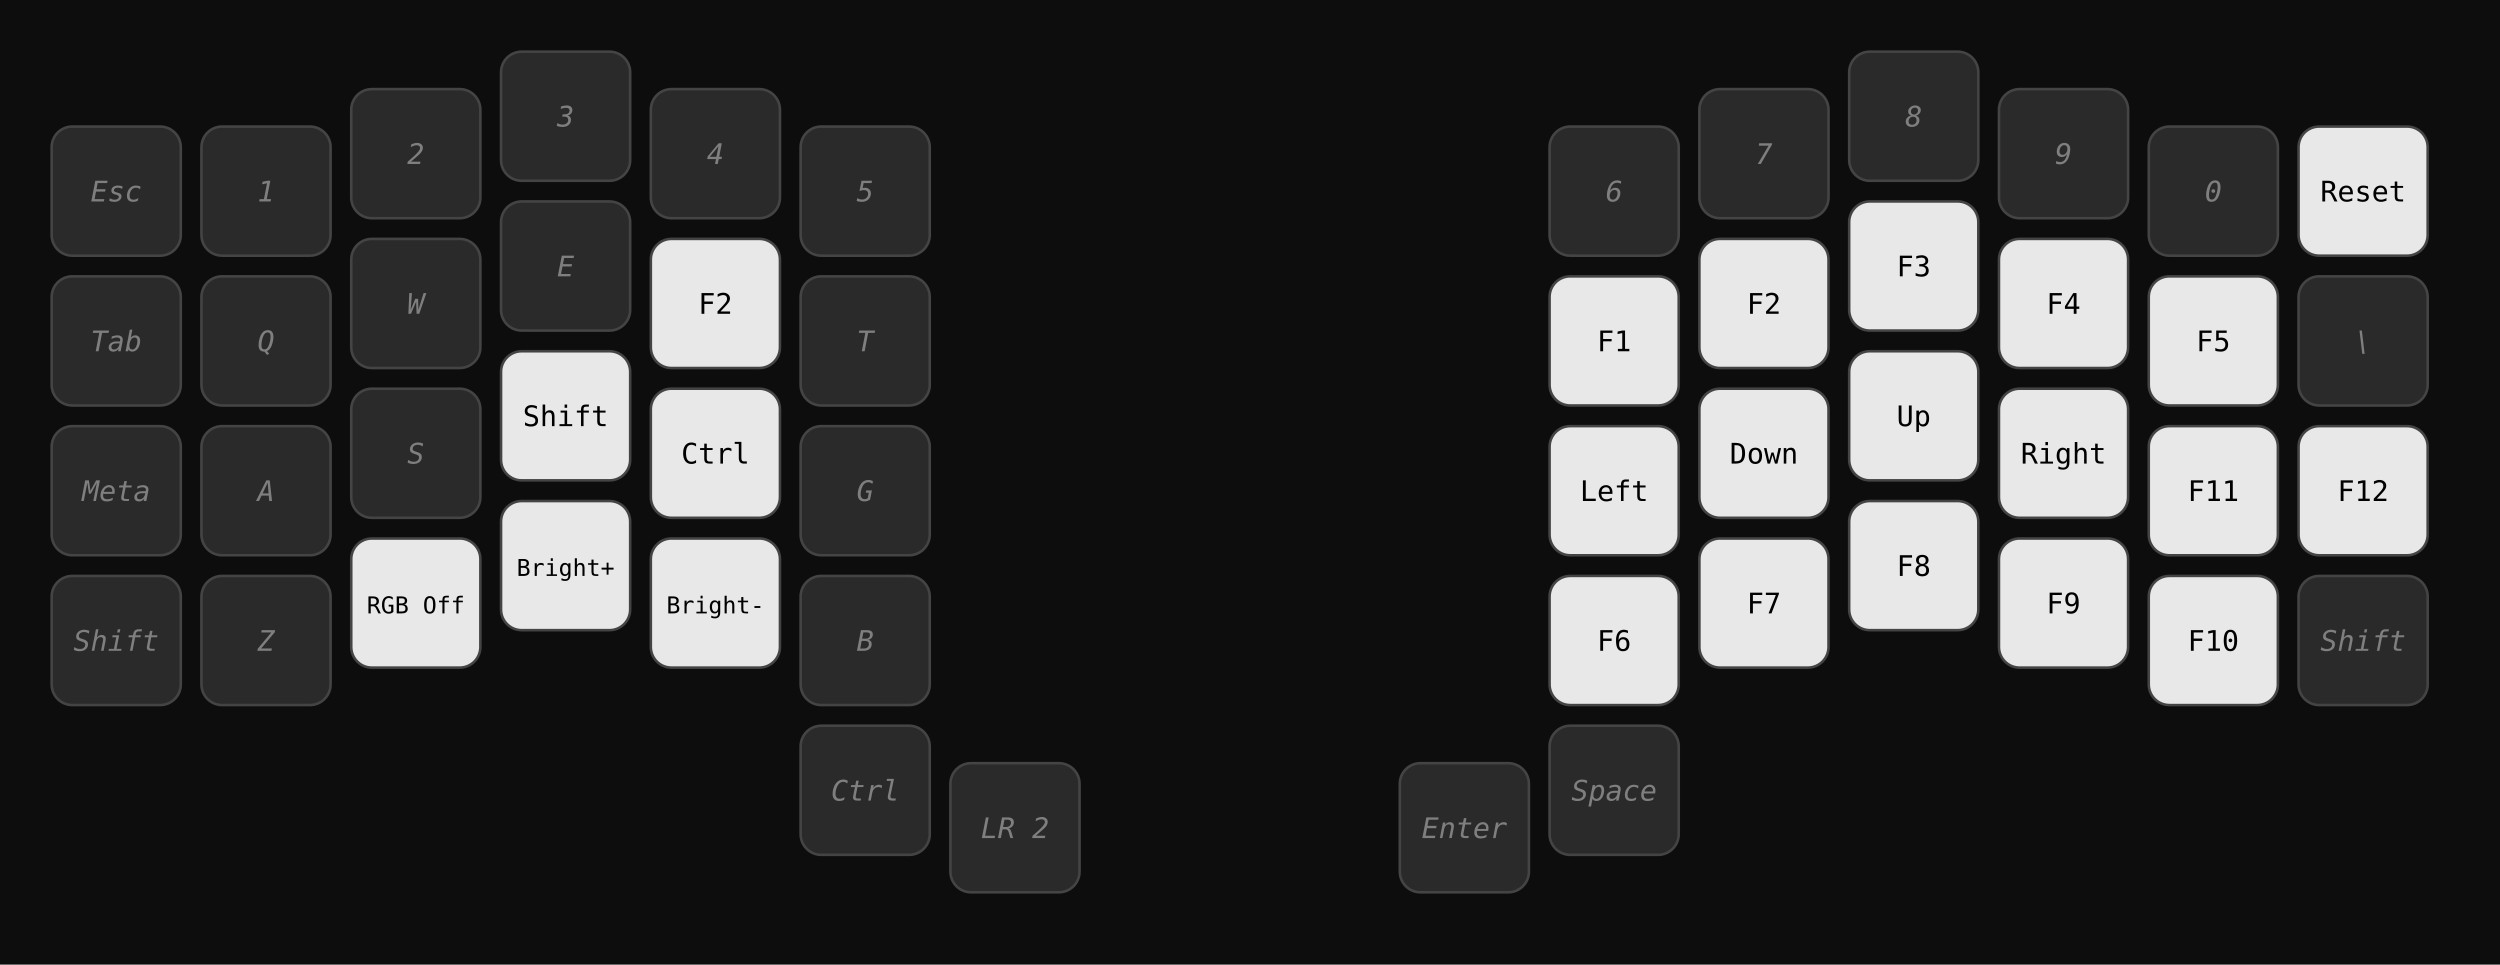
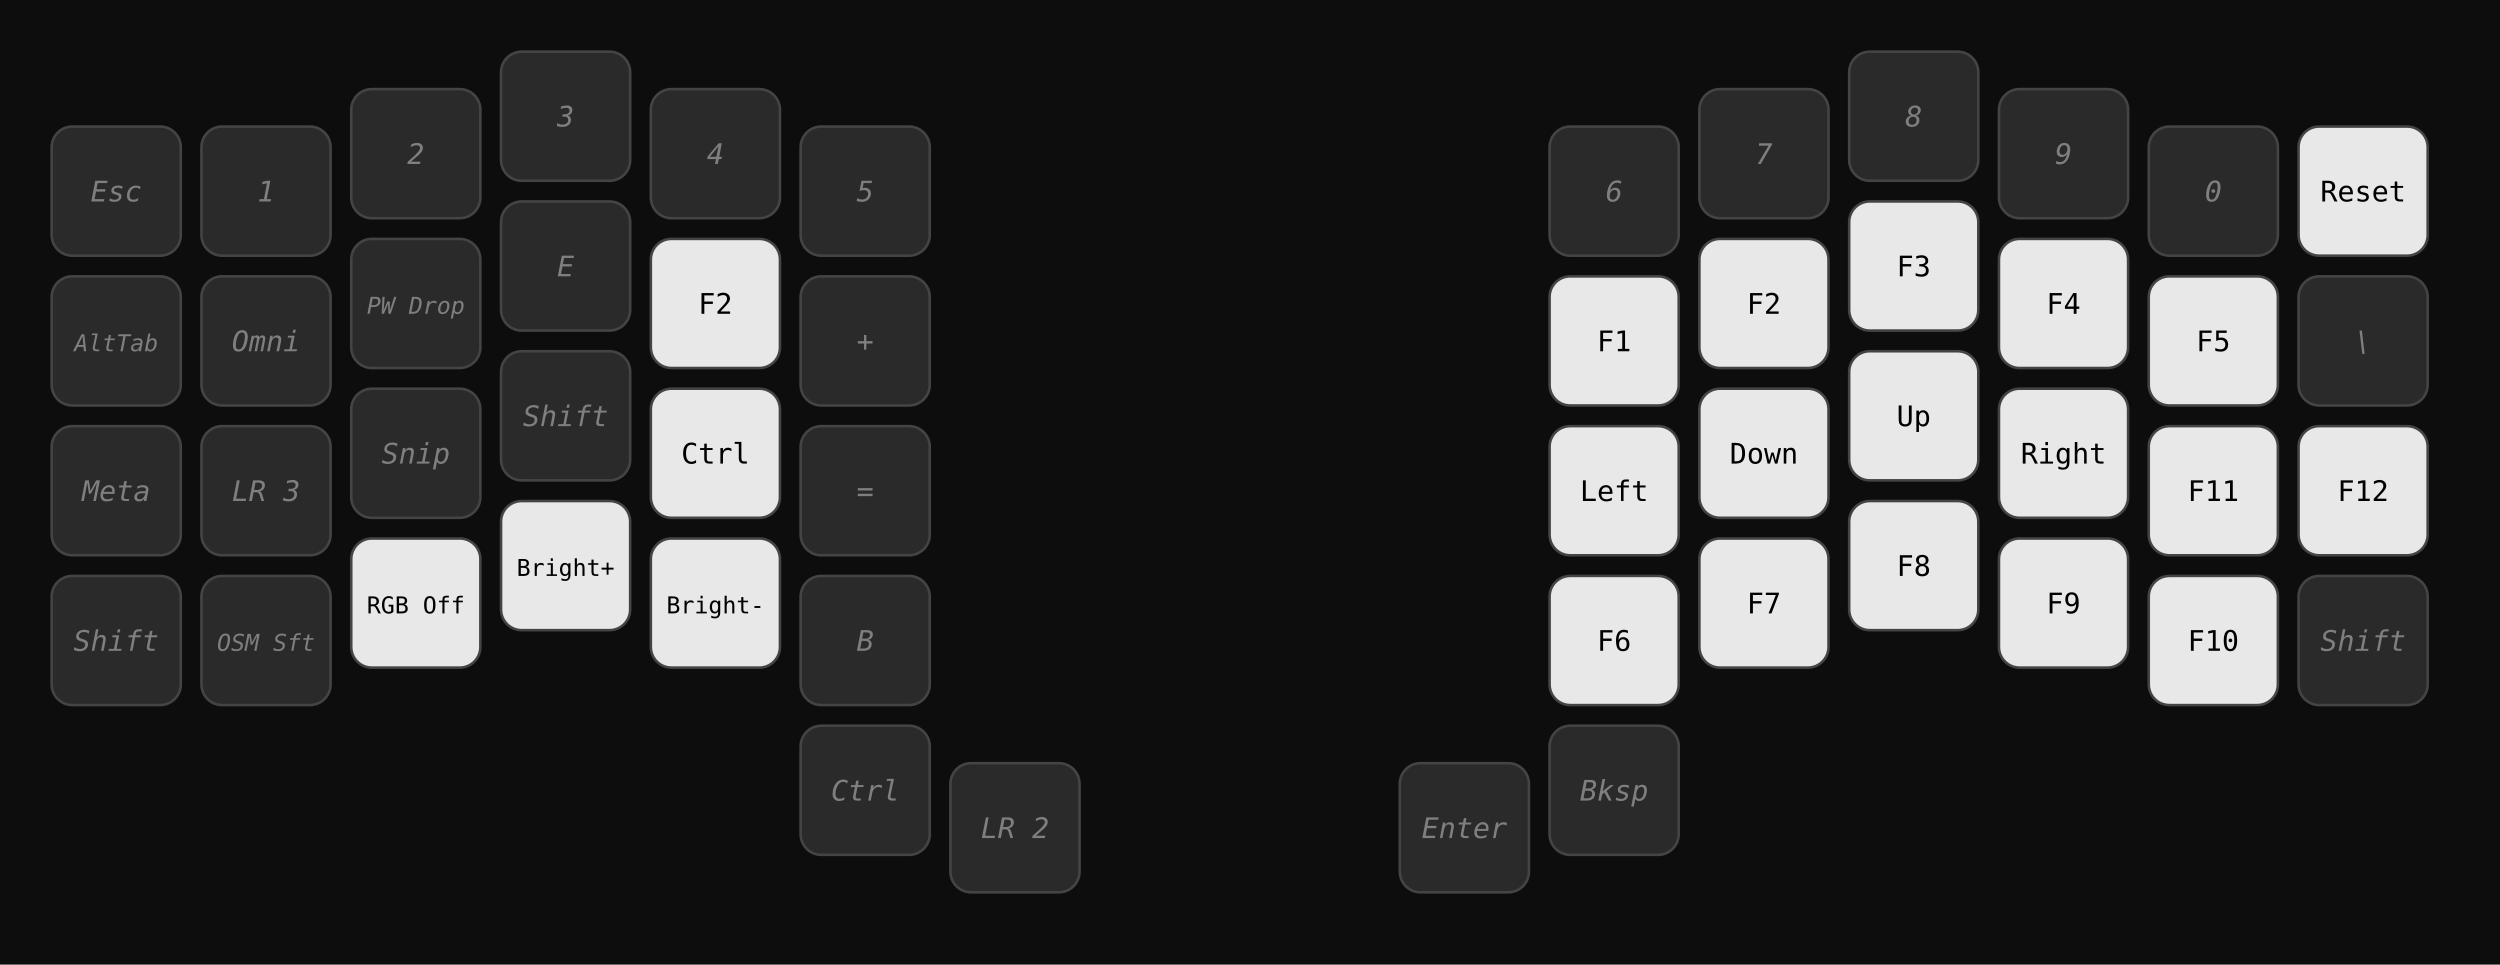
<svg xmlns="http://www.w3.org/2000/svg" width="968" height="373.5" viewBox="0 0 968 373.5" font-family="monospace">
  <rect width="100%" height="100%" fill="#0d0d0d" />
  <rect x="20" y="49.0" width="50" height="50" rx="8" fill="#2a2a2a" stroke="#444" stroke-width="1" />
  <text x="45.0" y="78.0" text-anchor="middle" font-size="11" fill="#e8e8e8" fill-opacity="0.45" font-style="italic">Esc</text>
  <rect x="78" y="49.0" width="50" height="50" rx="8" fill="#2a2a2a" stroke="#444" stroke-width="1" />
  <text x="103.0" y="78.0" text-anchor="middle" font-size="11" fill="#e8e8e8" fill-opacity="0.45" font-style="italic">1</text>
  <rect x="136" y="34.5" width="50" height="50" rx="8" fill="#2a2a2a" stroke="#444" stroke-width="1" />
  <text x="161.0" y="63.5" text-anchor="middle" font-size="11" fill="#e8e8e8" fill-opacity="0.45" font-style="italic">2</text>
  <rect x="194" y="20" width="50" height="50" rx="8" fill="#2a2a2a" stroke="#444" stroke-width="1" />
  <text x="219.0" y="49.0" text-anchor="middle" font-size="11" fill="#e8e8e8" fill-opacity="0.45" font-style="italic">3</text>
  <rect x="252" y="34.5" width="50" height="50" rx="8" fill="#2a2a2a" stroke="#444" stroke-width="1" />
  <text x="277.0" y="63.5" text-anchor="middle" font-size="11" fill="#e8e8e8" fill-opacity="0.45" font-style="italic">4</text>
  <rect x="310" y="49.0" width="50" height="50" rx="8" fill="#2a2a2a" stroke="#444" stroke-width="1" />
  <text x="335.0" y="78.0" text-anchor="middle" font-size="11" fill="#e8e8e8" fill-opacity="0.45" font-style="italic">5</text>
  <rect x="600" y="49.0" width="50" height="50" rx="8" fill="#2a2a2a" stroke="#444" stroke-width="1" />
  <text x="625.0" y="78.0" text-anchor="middle" font-size="11" fill="#e8e8e8" fill-opacity="0.45" font-style="italic">6</text>
  <rect x="658" y="34.5" width="50" height="50" rx="8" fill="#2a2a2a" stroke="#444" stroke-width="1" />
  <text x="683.0" y="63.5" text-anchor="middle" font-size="11" fill="#e8e8e8" fill-opacity="0.45" font-style="italic">7</text>
  <rect x="716" y="20" width="50" height="50" rx="8" fill="#2a2a2a" stroke="#444" stroke-width="1" />
  <text x="741.0" y="49.0" text-anchor="middle" font-size="11" fill="#e8e8e8" fill-opacity="0.45" font-style="italic">8</text>
  <rect x="774" y="34.5" width="50" height="50" rx="8" fill="#2a2a2a" stroke="#444" stroke-width="1" />
  <text x="799.0" y="63.5" text-anchor="middle" font-size="11" fill="#e8e8e8" fill-opacity="0.45" font-style="italic">9</text>
  <rect x="832" y="49.0" width="50" height="50" rx="8" fill="#2a2a2a" stroke="#444" stroke-width="1" />
  <text x="857.0" y="78.0" text-anchor="middle" font-size="11" fill="#e8e8e8" fill-opacity="0.45" font-style="italic">0</text>
  <rect x="890" y="49.0" width="50" height="50" rx="8" fill="#e8e8e8" stroke="#444" stroke-width="1" />
  <text x="915.0" y="78.0" text-anchor="middle" font-size="11" fill="#000000">Reset</text>
  <rect x="20" y="107.0" width="50" height="50" rx="8" fill="#2a2a2a" stroke="#444" stroke-width="1" />
-   <text x="45.0" y="136.0" text-anchor="middle" font-size="11" fill="#e8e8e8" fill-opacity="0.45" font-style="italic">Tab</text>
+   <text x="45.0" y="136.0" text-anchor="middle" font-size="9" fill="#e8e8e8" fill-opacity="0.45" font-style="italic">AltTab</text>
  <rect x="78" y="107.0" width="50" height="50" rx="8" fill="#2a2a2a" stroke="#444" stroke-width="1" />
-   <text x="103.0" y="136.0" text-anchor="middle" font-size="11" fill="#e8e8e8" fill-opacity="0.45" font-style="italic">Q</text>
+   <text x="103.0" y="136.0" text-anchor="middle" font-size="11" fill="#e8e8e8" fill-opacity="0.45" font-style="italic">Omni</text>
  <rect x="136" y="92.5" width="50" height="50" rx="8" fill="#2a2a2a" stroke="#444" stroke-width="1" />
-   <text x="161.0" y="121.5" text-anchor="middle" font-size="11" fill="#e8e8e8" fill-opacity="0.45" font-style="italic">W</text>
+   <text x="161.0" y="121.5" text-anchor="middle" font-size="9" fill="#e8e8e8" fill-opacity="0.45" font-style="italic">PW Drop</text>
  <rect x="194" y="78" width="50" height="50" rx="8" fill="#2a2a2a" stroke="#444" stroke-width="1" />
  <text x="219.0" y="107.0" text-anchor="middle" font-size="11" fill="#e8e8e8" fill-opacity="0.45" font-style="italic">E</text>
  <rect x="252" y="92.5" width="50" height="50" rx="8" fill="#e8e8e8" stroke="#444" stroke-width="1" />
  <text x="277.0" y="121.5" text-anchor="middle" font-size="11" fill="#000000">F2</text>
  <rect x="310" y="107.0" width="50" height="50" rx="8" fill="#2a2a2a" stroke="#444" stroke-width="1" />
-   <text x="335.0" y="136.0" text-anchor="middle" font-size="11" fill="#e8e8e8" fill-opacity="0.45" font-style="italic">T</text>
+   <text x="335.0" y="136.0" text-anchor="middle" font-size="11" fill="#e8e8e8" fill-opacity="0.45" font-style="italic">+</text>
  <rect x="600" y="107.0" width="50" height="50" rx="8" fill="#e8e8e8" stroke="#444" stroke-width="1" />
  <text x="625.0" y="136.0" text-anchor="middle" font-size="11" fill="#000000">F1</text>
  <rect x="658" y="92.5" width="50" height="50" rx="8" fill="#e8e8e8" stroke="#444" stroke-width="1" />
  <text x="683.0" y="121.5" text-anchor="middle" font-size="11" fill="#000000">F2</text>
  <rect x="716" y="78" width="50" height="50" rx="8" fill="#e8e8e8" stroke="#444" stroke-width="1" />
  <text x="741.0" y="107.0" text-anchor="middle" font-size="11" fill="#000000">F3</text>
  <rect x="774" y="92.5" width="50" height="50" rx="8" fill="#e8e8e8" stroke="#444" stroke-width="1" />
  <text x="799.0" y="121.5" text-anchor="middle" font-size="11" fill="#000000">F4</text>
  <rect x="832" y="107.0" width="50" height="50" rx="8" fill="#e8e8e8" stroke="#444" stroke-width="1" />
  <text x="857.0" y="136.0" text-anchor="middle" font-size="11" fill="#000000">F5</text>
  <rect x="890" y="107.0" width="50" height="50" rx="8" fill="#2a2a2a" stroke="#444" stroke-width="1" />
  <text x="915.0" y="136.0" text-anchor="middle" font-size="11" fill="#e8e8e8" fill-opacity="0.45" font-style="italic">\</text>
  <rect x="20" y="165.0" width="50" height="50" rx="8" fill="#2a2a2a" stroke="#444" stroke-width="1" />
  <text x="45.0" y="194.0" text-anchor="middle" font-size="11" fill="#e8e8e8" fill-opacity="0.45" font-style="italic">Meta</text>
  <rect x="78" y="165.0" width="50" height="50" rx="8" fill="#2a2a2a" stroke="#444" stroke-width="1" />
-   <text x="103.0" y="194.0" text-anchor="middle" font-size="11" fill="#e8e8e8" fill-opacity="0.45" font-style="italic">A</text>
+   <text x="103.0" y="194.0" text-anchor="middle" font-size="11" fill="#e8e8e8" fill-opacity="0.45" font-style="italic">LR 3</text>
  <rect x="136" y="150.5" width="50" height="50" rx="8" fill="#2a2a2a" stroke="#444" stroke-width="1" />
-   <text x="161.0" y="179.5" text-anchor="middle" font-size="11" fill="#e8e8e8" fill-opacity="0.45" font-style="italic">S</text>
-   <rect x="194" y="136" width="50" height="50" rx="8" fill="#e8e8e8" stroke="#444" stroke-width="1" />
-   <text x="219.0" y="165.0" text-anchor="middle" font-size="11" fill="#000000">Shift</text>
+   <text x="161.0" y="179.5" text-anchor="middle" font-size="11" fill="#e8e8e8" fill-opacity="0.45" font-style="italic">Snip</text>
+   <rect x="194" y="136" width="50" height="50" rx="8" fill="#2a2a2a" stroke="#444" stroke-width="1" />
+   <text x="219.0" y="165.0" text-anchor="middle" font-size="11" fill="#e8e8e8" fill-opacity="0.45" font-style="italic">Shift</text>
  <rect x="252" y="150.5" width="50" height="50" rx="8" fill="#e8e8e8" stroke="#444" stroke-width="1" />
  <text x="277.0" y="179.5" text-anchor="middle" font-size="11" fill="#000000">Ctrl</text>
  <rect x="310" y="165.0" width="50" height="50" rx="8" fill="#2a2a2a" stroke="#444" stroke-width="1" />
-   <text x="335.0" y="194.0" text-anchor="middle" font-size="11" fill="#e8e8e8" fill-opacity="0.45" font-style="italic">G</text>
+   <text x="335.0" y="194.0" text-anchor="middle" font-size="11" fill="#e8e8e8" fill-opacity="0.45" font-style="italic">=</text>
  <rect x="600" y="165.0" width="50" height="50" rx="8" fill="#e8e8e8" stroke="#444" stroke-width="1" />
  <text x="625.0" y="194.0" text-anchor="middle" font-size="11" fill="#000000">Left</text>
  <rect x="658" y="150.5" width="50" height="50" rx="8" fill="#e8e8e8" stroke="#444" stroke-width="1" />
  <text x="683.0" y="179.5" text-anchor="middle" font-size="11" fill="#000000">Down</text>
  <rect x="716" y="136" width="50" height="50" rx="8" fill="#e8e8e8" stroke="#444" stroke-width="1" />
  <text x="741.0" y="165.0" text-anchor="middle" font-size="11" fill="#000000">Up</text>
  <rect x="774" y="150.5" width="50" height="50" rx="8" fill="#e8e8e8" stroke="#444" stroke-width="1" />
  <text x="799.0" y="179.5" text-anchor="middle" font-size="11" fill="#000000">Right</text>
  <rect x="832" y="165.0" width="50" height="50" rx="8" fill="#e8e8e8" stroke="#444" stroke-width="1" />
  <text x="857.0" y="194.0" text-anchor="middle" font-size="11" fill="#000000">F11</text>
  <rect x="890" y="165.0" width="50" height="50" rx="8" fill="#e8e8e8" stroke="#444" stroke-width="1" />
  <text x="915.0" y="194.0" text-anchor="middle" font-size="11" fill="#000000">F12</text>
  <rect x="20" y="223.0" width="50" height="50" rx="8" fill="#2a2a2a" stroke="#444" stroke-width="1" />
  <text x="45.0" y="252.0" text-anchor="middle" font-size="11" fill="#e8e8e8" fill-opacity="0.45" font-style="italic">Shift</text>
  <rect x="78" y="223.0" width="50" height="50" rx="8" fill="#2a2a2a" stroke="#444" stroke-width="1" />
-   <text x="103.0" y="252.0" text-anchor="middle" font-size="11" fill="#e8e8e8" fill-opacity="0.45" font-style="italic">Z</text>
+   <text x="103.0" y="252.0" text-anchor="middle" font-size="9" fill="#e8e8e8" fill-opacity="0.45" font-style="italic">OSM Sft</text>
  <rect x="136" y="208.5" width="50" height="50" rx="8" fill="#e8e8e8" stroke="#444" stroke-width="1" />
  <text x="161.0" y="237.5" text-anchor="middle" font-size="9" fill="#000000">RGB Off</text>
  <rect x="194" y="194" width="50" height="50" rx="8" fill="#e8e8e8" stroke="#444" stroke-width="1" />
  <text x="219.0" y="223.0" text-anchor="middle" font-size="9" fill="#000000">Bright+</text>
  <rect x="252" y="208.5" width="50" height="50" rx="8" fill="#e8e8e8" stroke="#444" stroke-width="1" />
  <text x="277.0" y="237.5" text-anchor="middle" font-size="9" fill="#000000">Bright-</text>
  <rect x="310" y="223.0" width="50" height="50" rx="8" fill="#2a2a2a" stroke="#444" stroke-width="1" />
  <text x="335.0" y="252.0" text-anchor="middle" font-size="11" fill="#e8e8e8" fill-opacity="0.45" font-style="italic">B</text>
  <rect x="600" y="223.0" width="50" height="50" rx="8" fill="#e8e8e8" stroke="#444" stroke-width="1" />
  <text x="625.0" y="252.0" text-anchor="middle" font-size="11" fill="#000000">F6</text>
  <rect x="658" y="208.5" width="50" height="50" rx="8" fill="#e8e8e8" stroke="#444" stroke-width="1" />
  <text x="683.0" y="237.5" text-anchor="middle" font-size="11" fill="#000000">F7</text>
  <rect x="716" y="194" width="50" height="50" rx="8" fill="#e8e8e8" stroke="#444" stroke-width="1" />
  <text x="741.0" y="223.0" text-anchor="middle" font-size="11" fill="#000000">F8</text>
  <rect x="774" y="208.5" width="50" height="50" rx="8" fill="#e8e8e8" stroke="#444" stroke-width="1" />
  <text x="799.0" y="237.5" text-anchor="middle" font-size="11" fill="#000000">F9</text>
  <rect x="832" y="223.0" width="50" height="50" rx="8" fill="#e8e8e8" stroke="#444" stroke-width="1" />
  <text x="857.0" y="252.0" text-anchor="middle" font-size="11" fill="#000000">F10</text>
  <rect x="890" y="223.0" width="50" height="50" rx="8" fill="#2a2a2a" stroke="#444" stroke-width="1" />
  <text x="915.0" y="252.0" text-anchor="middle" font-size="11" fill="#e8e8e8" fill-opacity="0.45" font-style="italic">Shift</text>
  <rect x="310" y="281.0" width="50" height="50" rx="8" fill="#2a2a2a" stroke="#444" stroke-width="1" />
  <text x="335.0" y="310.0" text-anchor="middle" font-size="11" fill="#e8e8e8" fill-opacity="0.45" font-style="italic">Ctrl</text>
  <rect x="368" y="295.5" width="50" height="50" rx="8" fill="#2a2a2a" stroke="#444" stroke-width="1" />
  <text x="393.0" y="324.5" text-anchor="middle" font-size="11" fill="#e8e8e8" fill-opacity="0.45" font-style="italic">LR 2</text>
  <rect x="542" y="295.5" width="50" height="50" rx="8" fill="#2a2a2a" stroke="#444" stroke-width="1" />
  <text x="567.0" y="324.5" text-anchor="middle" font-size="11" fill="#e8e8e8" fill-opacity="0.45" font-style="italic">Enter</text>
  <rect x="600" y="281.0" width="50" height="50" rx="8" fill="#2a2a2a" stroke="#444" stroke-width="1" />
-   <text x="625.0" y="310.0" text-anchor="middle" font-size="11" fill="#e8e8e8" fill-opacity="0.45" font-style="italic">Space</text>
+   <text x="625.0" y="310.0" text-anchor="middle" font-size="11" fill="#e8e8e8" fill-opacity="0.45" font-style="italic">Bksp</text>
</svg>
